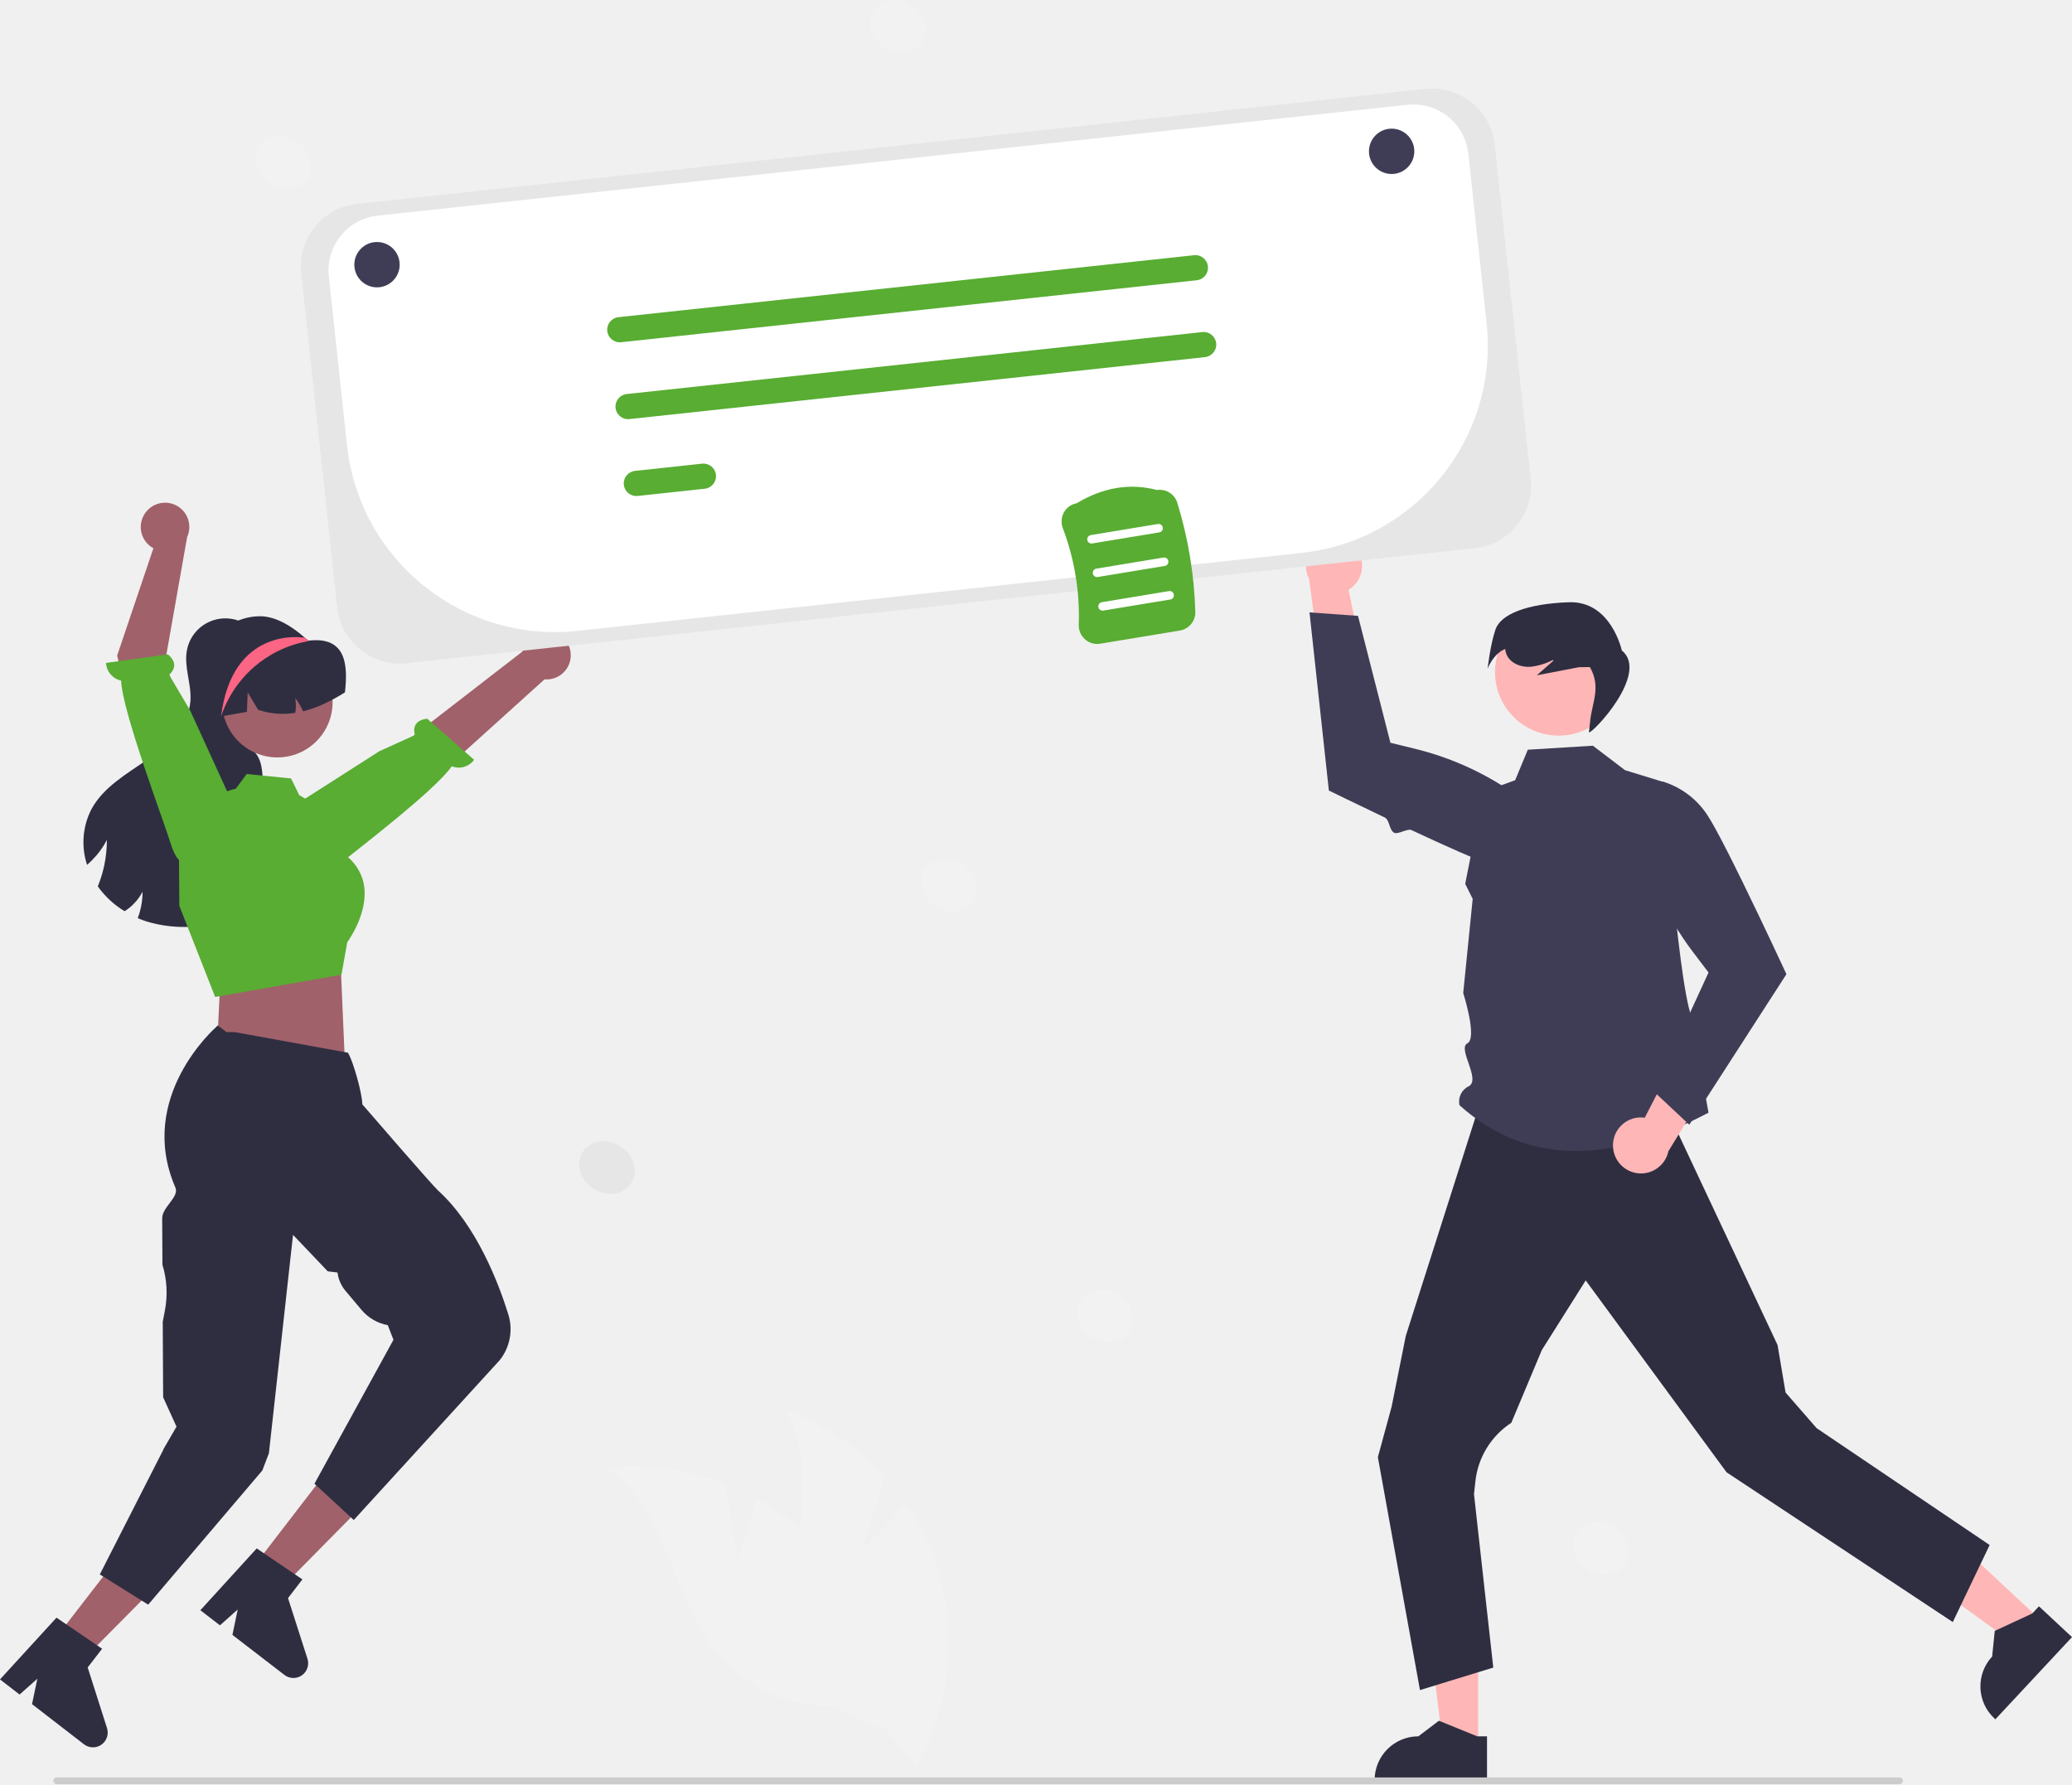
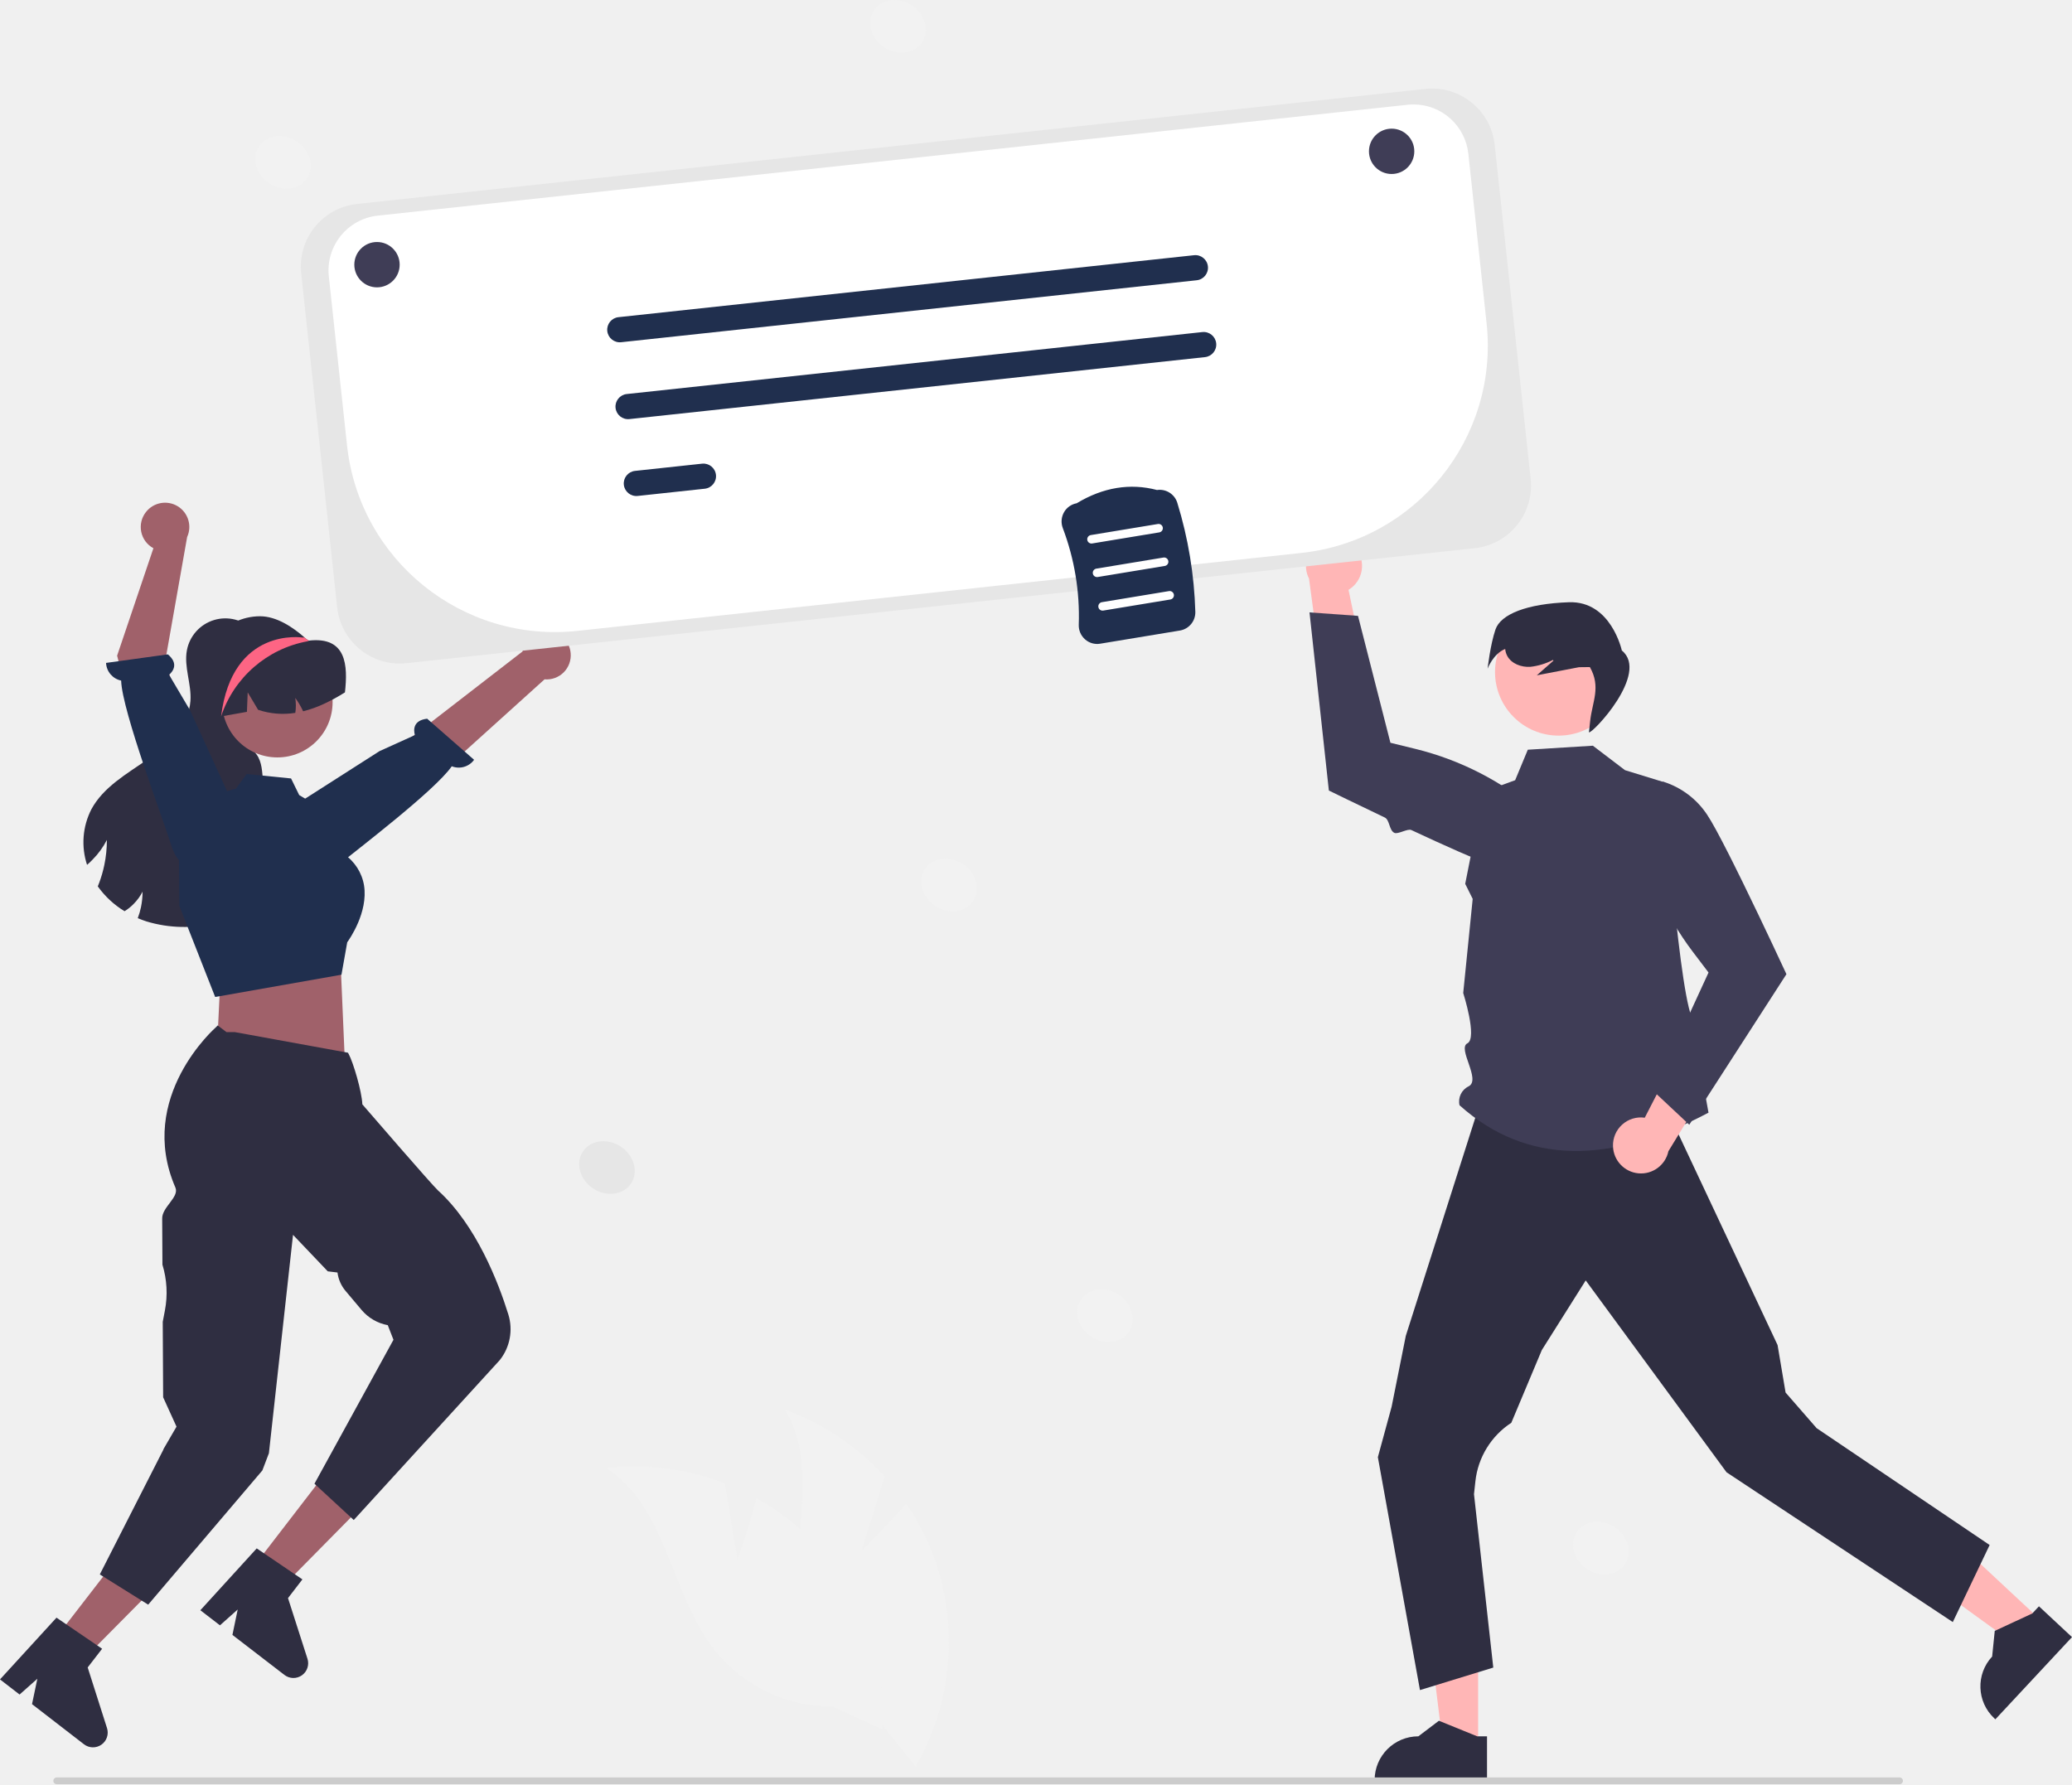
<svg xmlns="http://www.w3.org/2000/svg" width="731.077" height="629.614" viewBox="0 0 731.077 629.614" role="img" artist="Katerina Limpitsouni" source="https://undraw.co/">
  <path d="M538.567,682.174l7.985-26.005A87.77,87.77,0,0,0,511.468,632.663c13.124,21.743.407,50.108,5.706,74.946a52.794,52.794,0,0,0,28.277,35.978l12.117,15.014a88.466,88.466,0,0,0,6.502-73.787,85.453,85.453,0,0,0-9.894-19.018C546.976,674.261,538.567,682.174,538.567,682.174Z" transform="translate(-234.4615 -135.193)" fill="#f2f2f2" />
  <path d="M494.662,685.496,490.211,658.66a87.77,87.77,0,0,0-41.885-5.392c21.444,13.608,22.711,44.667,38.532,64.535A52.794,52.794,0,0,0,528.213,737.394l17.541,8.034a88.466,88.466,0,0,0-27.088-68.942,85.453,85.453,0,0,0-17.337-12.609C498.659,674.664,494.662,685.496,494.662,685.496Z" transform="translate(-234.4615 -135.193)" fill="#f2f2f2" />
  <polygon points="521.537 616.734 509.237 616.733 503.386 569.293 521.539 569.294 521.537 616.734" fill="#ffb6b6" />
  <path d="M759.135,763.849l-39.658-.001v-.502a15.437,15.437,0,0,1,15.436-15.436h.001l7.244-5.496,13.516,5.497,3.462 0Z" transform="translate(-234.4615 -135.193)" fill="#2f2e41" />
  <polygon points="720.217 571.872 711.831 580.869 673.137 552.804 685.514 539.526 720.217 571.872" fill="#ffb6b6" />
  <path d="M965.538,712.899l-27.04,29.01-.367-.342a15.437,15.437,0,0,1-.768-21.816l.001-.001.919-9.046,13.236-6.14,2.36-2.532Z" transform="translate(-234.4615 -135.193)" fill="#2f2e41" />
  <path d="M936.479,680.403l-13,27.189L843.65,654.738l-11.613-15.823-38.079-51.882-15.479,24.561-10.771,25.675,0,0a28.302,28.302,0,0,0-12.675,20.654l-.493,4.546,6.806,61.182-25.868,7.943-14.856-82.19,4.856-17.81,5-25,25.174-79h67.364l38.638,82.242,2.824,16.758,10.955,12.573Z" transform="translate(-234.4615 -135.193)" fill="#2f2e41" />
  <path d="M796.483,398.341l11.34,8.635,13.676,4.203s5.654,79.528,10.748,84.623.5,5.231,1.524,11.849,3.512,20.184,3.512,20.184c-34.387,18.203-64.032,18.691-87.845-2.609a5.931,5.931,0,0,1,3.236-6.695c4.432-2.352-4.086-13.328-.464-15.163s-1.472-17.755-1.472-17.755l3.342-33.216-2.64-5.31,6.443-32.489,11.18-4.083,4.466-10.76Z" transform="translate(-234.4615 -135.193)" fill="#3f3d56" />
  <path d="M803.587,539.69a9.83,9.83,0,0,1,11.207-10.08l15.982-31.064,8.904,15.82L823.139,541.439a9.884,9.884,0,0,1-19.551-1.749Z" transform="translate(-234.4615 -135.193)" fill="#ffb6b6" />
  <path d="M830.502,532.091l34.278-53.127-.113-.244c-.129-.28-7.892-17.045-15.413-32.4-1.158-2.365-2.311-4.696-3.429-6.928q-.724-1.445-1.426-2.83c-3.159-6.228-5.919-11.375-7.566-13.82a29.015,29.015,0,0,0-15.375-11.664l-.159-.041-.151.063a14.724,14.724,0,0,0-8.763,16.198,104.296,104.296,0,0,0,19.353,43.755l5.557,7.325-19.312,41.985Z" transform="translate(-234.4615 -135.193)" fill="#3f3d56" />
  <path d="M712.628,328.445a9.83,9.83,0,0,1-2.359,14.888l7.146,34.195-16.879-6.683-4.198-31.448A9.884,9.884,0,0,1,712.628,328.445Z" transform="translate(-234.4615 -135.193)" fill="#ffb6b6" />
  <path d="M696.505,351.296l6.826,62.857.242.119c.199.098,8.847,4.339,19.461,9.391,1.791.852,1.534,4.543,3.405,5.426,1.289.608,4.693-1.597,5.996-.988,11.602,5.426,23.334,10.702,28.01,12.131a29.015,29.015,0,0,0,19.289-.621l.149-.068.078-.144a14.724,14.724,0,0,0-3.392-18.101A104.296,104.296,0,0,0,733.982,399.492l-8.929-2.191-11.436-44.776Z" transform="translate(-234.4615 -135.193)" fill="#3f3d56" />
  <circle cx="549.931" cy="237.156" r="22.431" fill="#ffb6b6" />
  <path d="M762.123,357.318c1.845-5.367,11.027-9.089,25.914-9.606S806.699,364.738,806.699,364.738c9.938,8.062-10.612,29.645-11.606,28.868l.447-4.055c.74-6.717,3.885-11.958-.115-18.958l-3.841.044q-7.441,1.431-14.882,2.862l5.873-5.171-.166-.256a22.726,22.726,0,0,1-8.017,2.434c-3.157.186-6.607-1.071-8.119-3.848a6.466,6.466,0,0,1-.725-2.46c-4.257,1.701-6.203,6.948-6.203,6.948S760.278,362.685,762.123,357.318Z" transform="translate(-234.4615 -135.193)" fill="#2f2e41" />
  <path d="M324.835,358.664a12.015,12.015,0,0,0-.981-1.099c.085-.117.171-.245.256-.363Z" transform="translate(-234.4615 -135.193)" fill="#2f2e41" />
  <path d="M329.197,448.88c-3.669,6.517-10.997,10.154-18.261,11.936a45.628,45.628,0,0,1-24.821-.48c-1.024-.331-2.048-.715-3.04-1.141a26.191,26.191,0,0,0,1.131-3.893,26.702,26.702,0,0,0,.555-5.45,17.207,17.207,0,0,1-3.104,4.277,15.695,15.695,0,0,1-3.253,2.613,31.947,31.947,0,0,1-9.44-8.768c.16-.395.32-.789.469-1.184a42.552,42.552,0,0,0,1.835-6.336,43.324,43.324,0,0,0,.907-8.864,27.851,27.851,0,0,1-5.056,6.954,22.669,22.669,0,0,1-1.941,1.845,25.523,25.523,0,0,1,1.536-19.637c4.224-7.808,12.416-12.448,19.711-17.493,7.306-5.045,14.613-11.872,15.231-20.735.416-5.984-2.357-11.978-1.248-17.866a13.804,13.804,0,0,1,23.445-7.093c-4.139,5.866-8.256,11.936-9.93,18.911-1.707,7.104-.309,15.434,5.291,20.138,1.92,1.621,4.277,2.773,5.76,4.8,1.973,2.688,1.984,6.272,2.304,9.578.64,6.432,2.741,12.618,3.872,18.986C332.291,436.336,332.355,443.237,329.197,448.88Z" transform="translate(-234.4615 -135.193)" fill="#2f2e41" />
  <polygon points="19.519 578.195 29.254 585.716 62.898 551.747 48.53 540.646 19.519 578.195" fill="#a0616a" />
  <path d="M254.395,706.039l16.098,10.972-5.094,6.593,6.823,21.409a5.204,5.204,0,0,1-8.141,5.699l-18.32-14.156,1.881-8.961-6.272,5.569-6.907-5.337Z" transform="translate(-234.4615 -135.193)" fill="#2f2e41" />
  <path d="M303.369,377.614a23.236,23.236,0,1,0,39.966-16.117l-.112-.111c-.186-.195-.372-.39-.567-.576a.009.009,0,0,1-.009-.009c-.242-.223-.483-.446-.734-.66-4.09-3.588-9.837-7.482-15.702-7.482C313.375,352.659,303.369,364.778,303.369,377.614Z" transform="translate(-234.4615 -135.193)" fill="#2f2e41" />
  <path d="M435.811,365.681a8.511,8.511,0,0,1-9.217,9.24l-57.538,51.951-9.902-15.638,59.672-46.149a8.557,8.557,0,0,1,16.985.596Z" transform="translate(-234.4615 -135.193)" fill="#a0616a" />
-   <path d="M344.465,442.554s2.141,3.954,9.454-2.151c5.854-4.888,33.903-26.107,39.945-34.803a6.686,6.686,0,0,0,7.872-2.286L385.18,388.814c-4.954.57-4.847,3.898-4.332,5.787l-12.489,5.658-32.25,20.61,6.756,18.854Z" transform="translate(-234.4615 -135.193)" fill="#58AD32" />
+   <path d="M344.465,442.554s2.141,3.954,9.454-2.151c5.854-4.888,33.903-26.107,39.945-34.803a6.686,6.686,0,0,0,7.872-2.286L385.18,388.814c-4.954.57-4.847,3.898-4.332,5.787l-12.489,5.658-32.25,20.61,6.756,18.854Z" transform="translate(-234.4615 -135.193)" fill="#202F4E" />
  <polygon points="78.761 343.789 77.555 349.532 76.531 370.716 121.615 373.194 120.215 340.612 115.845 333.432 78.761 343.789" fill="#a0616a" />
  <circle cx="97.868" cy="247.797" r="19.484" fill="#a0616a" />
-   <path d="M297.738,454.858l-.12-16.196a25.776,25.776,0,0,1,19.962-25.124l.074-.017,3.853-5.191,15.653,1.566,2.869,5.864,11.343,6.754,4.367,14.039a16.602,16.602,0,0,1,7.174,11.119c1.483,9.471-5.148,18.946-5.937,20.033l-2.032,11.446-44.21,7.801-.359.045Z" transform="translate(-234.4615 -135.193)" fill="#58AD32" />
+   <path d="M297.738,454.858l-.12-16.196a25.776,25.776,0,0,1,19.962-25.124l.074-.017,3.853-5.191,15.653,1.566,2.869,5.864,11.343,6.754,4.367,14.039a16.602,16.602,0,0,1,7.174,11.119c1.483,9.471-5.148,18.946-5.937,20.033l-2.032,11.446-44.21,7.801-.359.045Z" transform="translate(-234.4615 -135.193)" fill="#202F4E" />
  <path d="M356.173,379.517a66.428,66.428,0,0,1-7.061,3.893,40.632,40.632,0,0,1-7.701,2.784,26.617,26.617,0,0,0-2.773-4.725,17.184,17.184,0,0,1,.021,5.28,27.507,27.507,0,0,1-13.13-1.077l-3.669-6.154-.277,6.869c-3.04.555-6.069,1.077-9.109,1.621-.181.021-.363.064-.533.096-1.888-8.512.789-17.887,6.741-23.562a21.445,21.445,0,0,1,22.527-4.373c.48.192.971.405,1.44.629a.01.01,0,0,0,.011.011c.277.139.512.469.821.437C356.791,359.762,357.218,370.087,356.173,379.517Z" transform="translate(-234.4615 -135.193)" fill="#2f2e41" />
  <polygon points="89.297 553.071 99.047 560.572 132.623 526.535 118.233 515.464 89.297 553.071" fill="#a0616a" />
  <path d="M325.042,681.594,341.162,692.533l-5.081,6.603,6.866,21.395a5.204,5.204,0,0,1-8.129,5.715l-18.349-14.119,1.863-8.965-6.261,5.581-6.918-5.323Z" transform="translate(-234.4615 -135.193)" fill="#2f2e41" />
  <path d="M292.12,646.722l-0-.127,4.621-7.963-4.718-10.365-.142-26.631.765-3.998a33.632,33.632,0,0,0-.872-16.158l0,0-.086-16.21c-.166-4.061,6.125-7.632,4.658-11.018-13.866-31.999,14.16-56.41,14.349-56.606l.573-.595,3.107,2.354,2.958.004,39.912,7.273.288.537c1.57,2.944,4.599,13.093,4.779,17.686,1.989,2.303,24.647,28.521,26.661,30.343,13.611,12.315,21.404,32.698,24.837,43.753a17.555,17.555,0,0,1-3.006,16.143L359.276,671.582l-13.866-12.8,27.881-50.805-2.01-5.155a15.843,15.843,0,0,1-9.237-5.366l-5.646-6.701a12.529,12.529,0,0,1-2.86-6.517l-3.424-.412L337.851,570.95l-8.508,77.052-2.313,6.087-40.284,47.359L269.679,690.781Z" transform="translate(-234.4615 -135.193)" fill="#2f2e41" />
  <path d="M285.968,315.87a8.511,8.511,0,0,0,2.623,12.785l-12.809,37.922,10.46,40.187,16.866-7.625-10.408-30.312,7.787-44.122a8.557,8.557,0,0,0-14.519-8.835Z" transform="translate(-234.4615 -135.193)" fill="#a0616a" />
-   <path d="M301.407,439.876s-3.961,2.127-6.716-6.992c-2.206-7.301-17.216-46.94-17.486-57.526a6.686,6.686,0,0,1-5.321-6.236l21.8-3.017c3.825,3.198,1.908,5.92.439,7.215l7.425,12.577,15.519,33.953L304.297,438.389Z" transform="translate(-234.4615 -135.193)" fill="#58AD32" />
+   <path d="M301.407,439.876s-3.961,2.127-6.716-6.992c-2.206-7.301-17.216-46.94-17.486-57.526a6.686,6.686,0,0,1-5.321-6.236l21.8-3.017c3.825,3.198,1.908,5.92.439,7.215l7.425,12.577,15.519,33.953L304.297,438.389Z" transform="translate(-234.4615 -135.193)" fill="#202F4E" />
  <path d="M312.468,388.005A39.634,39.634,0,0,1,342.982,361.488c.028-.009.121-.046.242-.102.074-.047.167-.093.26-.139-.279-.158-.548-.297-.827-.437a.009.009,0,0,1-.009-.009c-.242-.223-.483-.446-.734-.66l-.706.028S316.381,356.237,312.468,388.005Z" transform="translate(-234.4615 -135.193)" fill="#fd6584" />
  <ellipse cx="624.318" cy="599.483" rx="8.857" ry="10.195" transform="translate(-455.0757 652.0179) rotate(-56.36398)" fill="#f2f2f2" />
  <ellipse cx="569.318" cy="447.483" rx="8.857" ry="10.195" transform="translate(-353.0592 538.4215) rotate(-56.36398)" fill="#f2f2f2" />
  <ellipse cx="799.318" cy="681.483" rx="8.857" ry="10.195" transform="translate(-445.2818 834.2972) rotate(-56.36398)" fill="#f2f2f2" />
  <ellipse cx="334.318" cy="192.483" rx="8.857" ry="10.195" transform="translate(-245.583 229.0152) rotate(-56.36398)" fill="#f2f2f2" />
  <ellipse cx="551.318" cy="144.483" rx="8.857" ry="10.195" transform="translate(-108.8191 388.2715) rotate(-56.36398)" fill="#f2f2f2" />
  <ellipse cx="448.618" cy="547.197" rx="8.857" ry="10.195" transform="translate(-489.9215 482.4108) rotate(-56.36398)" fill="#e6e6e6" />
  <path d="M904.729,764.807h-650.294a1.191,1.191,0,0,1,0-2.381h650.294a1.191,1.191,0,0,1,0,2.381Z" transform="translate(-234.4615 -135.193)" fill="#ccc" />
  <path d="M375.47,369.355a22.24,22.24,0,0,1-22.045-19.831L340.73,231.618a22.23,22.23,0,0,1,19.701-24.455l376.954-40.588a22.23,22.23,0,0,1,24.456,19.7L774.536,304.181a22.231,22.231,0,0,1-19.701,24.456l-.054-.497.054.497L377.881,369.225A22.494,22.494,0,0,1,375.47,369.355Z" transform="translate(-234.4615 -135.193)" fill="#e6e6e6" />
  <path d="M733.233,172.048a19.852,19.852,0,0,0-2.12.114L367.749,211.287a19.459,19.459,0,0,0-17.264,21.431l6.419,59.615a73.811,73.811,0,0,0,81.29,65.486L693.699,330.308A73.587,73.587,0,0,0,758.986,249.265l-6.443-59.838a19.463,19.463,0,0,0-19.31-17.378Z" transform="translate(-234.4615 -135.193)" fill="#fff" />
-   <path d="M656.714,234.09l-203.088,21.867a4.444,4.444,0,1,1-.952-8.838l203.088-21.867a4.444,4.444,0,1,1,.952,8.838Z" transform="translate(-234.4615 -135.193)" fill="#58AD32" />
-   <path d="M659.634,261.213l-203.088,21.867a4.444,4.444,0,0,1-.952-8.838l203.088-21.867a4.444,4.444,0,0,1,.952,8.838Z" transform="translate(-234.4615 -135.193)" fill="#58AD32" />
-   <path d="M483.133,307.654l-23.667,2.548a4.444,4.444,0,0,1-.952-8.838l23.667-2.548a4.444,4.444,0,1,1,.952,8.838Z" transform="translate(-234.4615 -135.193)" fill="#58AD32" />
+   <path d="M656.714,234.09l-203.088,21.867a4.444,4.444,0,1,1-.952-8.838l203.088-21.867a4.444,4.444,0,1,1,.952,8.838Z" transform="translate(-234.4615 -135.193)" fill="#202F4E" />
+   <path d="M659.634,261.213l-203.088,21.867a4.444,4.444,0,0,1-.952-8.838l203.088-21.867a4.444,4.444,0,0,1,.952,8.838Z" transform="translate(-234.4615 -135.193)" fill="#202F4E" />
+   <path d="M483.133,307.654l-23.667,2.548a4.444,4.444,0,0,1-.952-8.838l23.667-2.548a4.444,4.444,0,1,1,.952,8.838Z" transform="translate(-234.4615 -135.193)" fill="#202F4E" />
  <circle cx="133.018" cy="93.4" r="8" fill="#3f3d56" />
  <circle cx="491.018" cy="53.4" r="8" fill="#3f3d56" />
-   <path d="M617.323,360.829a6.587,6.587,0,0,1-2.236-5.196,87.659,87.659,0,0,0-5.63-34.077,6.587,6.587,0,0,1,.446-5.639,6.439,6.439,0,0,1,4.449-3.13c9.299-5.611,18.831-7.187,28.338-4.681a6.515,6.515,0,0,1,7.163,4.491,144.983,144.983,0,0,1,6.365,38.525,6.514,6.514,0,0,1-5.446,6.575l-28.133,4.648A6.438,6.438,0,0,1,617.323,360.829Z" transform="translate(-234.4615 -135.193)" fill="#58AD32" />
+   <path d="M617.323,360.829a6.587,6.587,0,0,1-2.236-5.196,87.659,87.659,0,0,0-5.63-34.077,6.587,6.587,0,0,1,.446-5.639,6.439,6.439,0,0,1,4.449-3.13c9.299-5.611,18.831-7.187,28.338-4.681a6.515,6.515,0,0,1,7.163,4.491,144.983,144.983,0,0,1,6.365,38.525,6.514,6.514,0,0,1-5.446,6.575l-28.133,4.648A6.438,6.438,0,0,1,617.323,360.829Z" transform="translate(-234.4615 -135.193)" fill="#202F4E" />
  <path d="M619.821,326.974l23.679-3.912a1.5,1.5,0,1,0-.489-2.96l-23.679,3.912a1.5,1.5,0,0,0,.489,2.96Z" transform="translate(-234.4615 -135.193)" fill="#fff" />
  <path d="M621.777,338.813l23.679-3.912a1.5,1.5,0,0,0-.489-2.96l-23.679,3.912a1.5,1.5,0,1,0,.489,2.96Z" transform="translate(-234.4615 -135.193)" fill="#fff" />
  <path d="M623.733,350.653l23.679-3.912a1.5,1.5,0,0,0-.489-2.96l-23.679,3.912a1.5,1.5,0,1,0,.489,2.96Z" transform="translate(-234.4615 -135.193)" fill="#fff" />
</svg>
